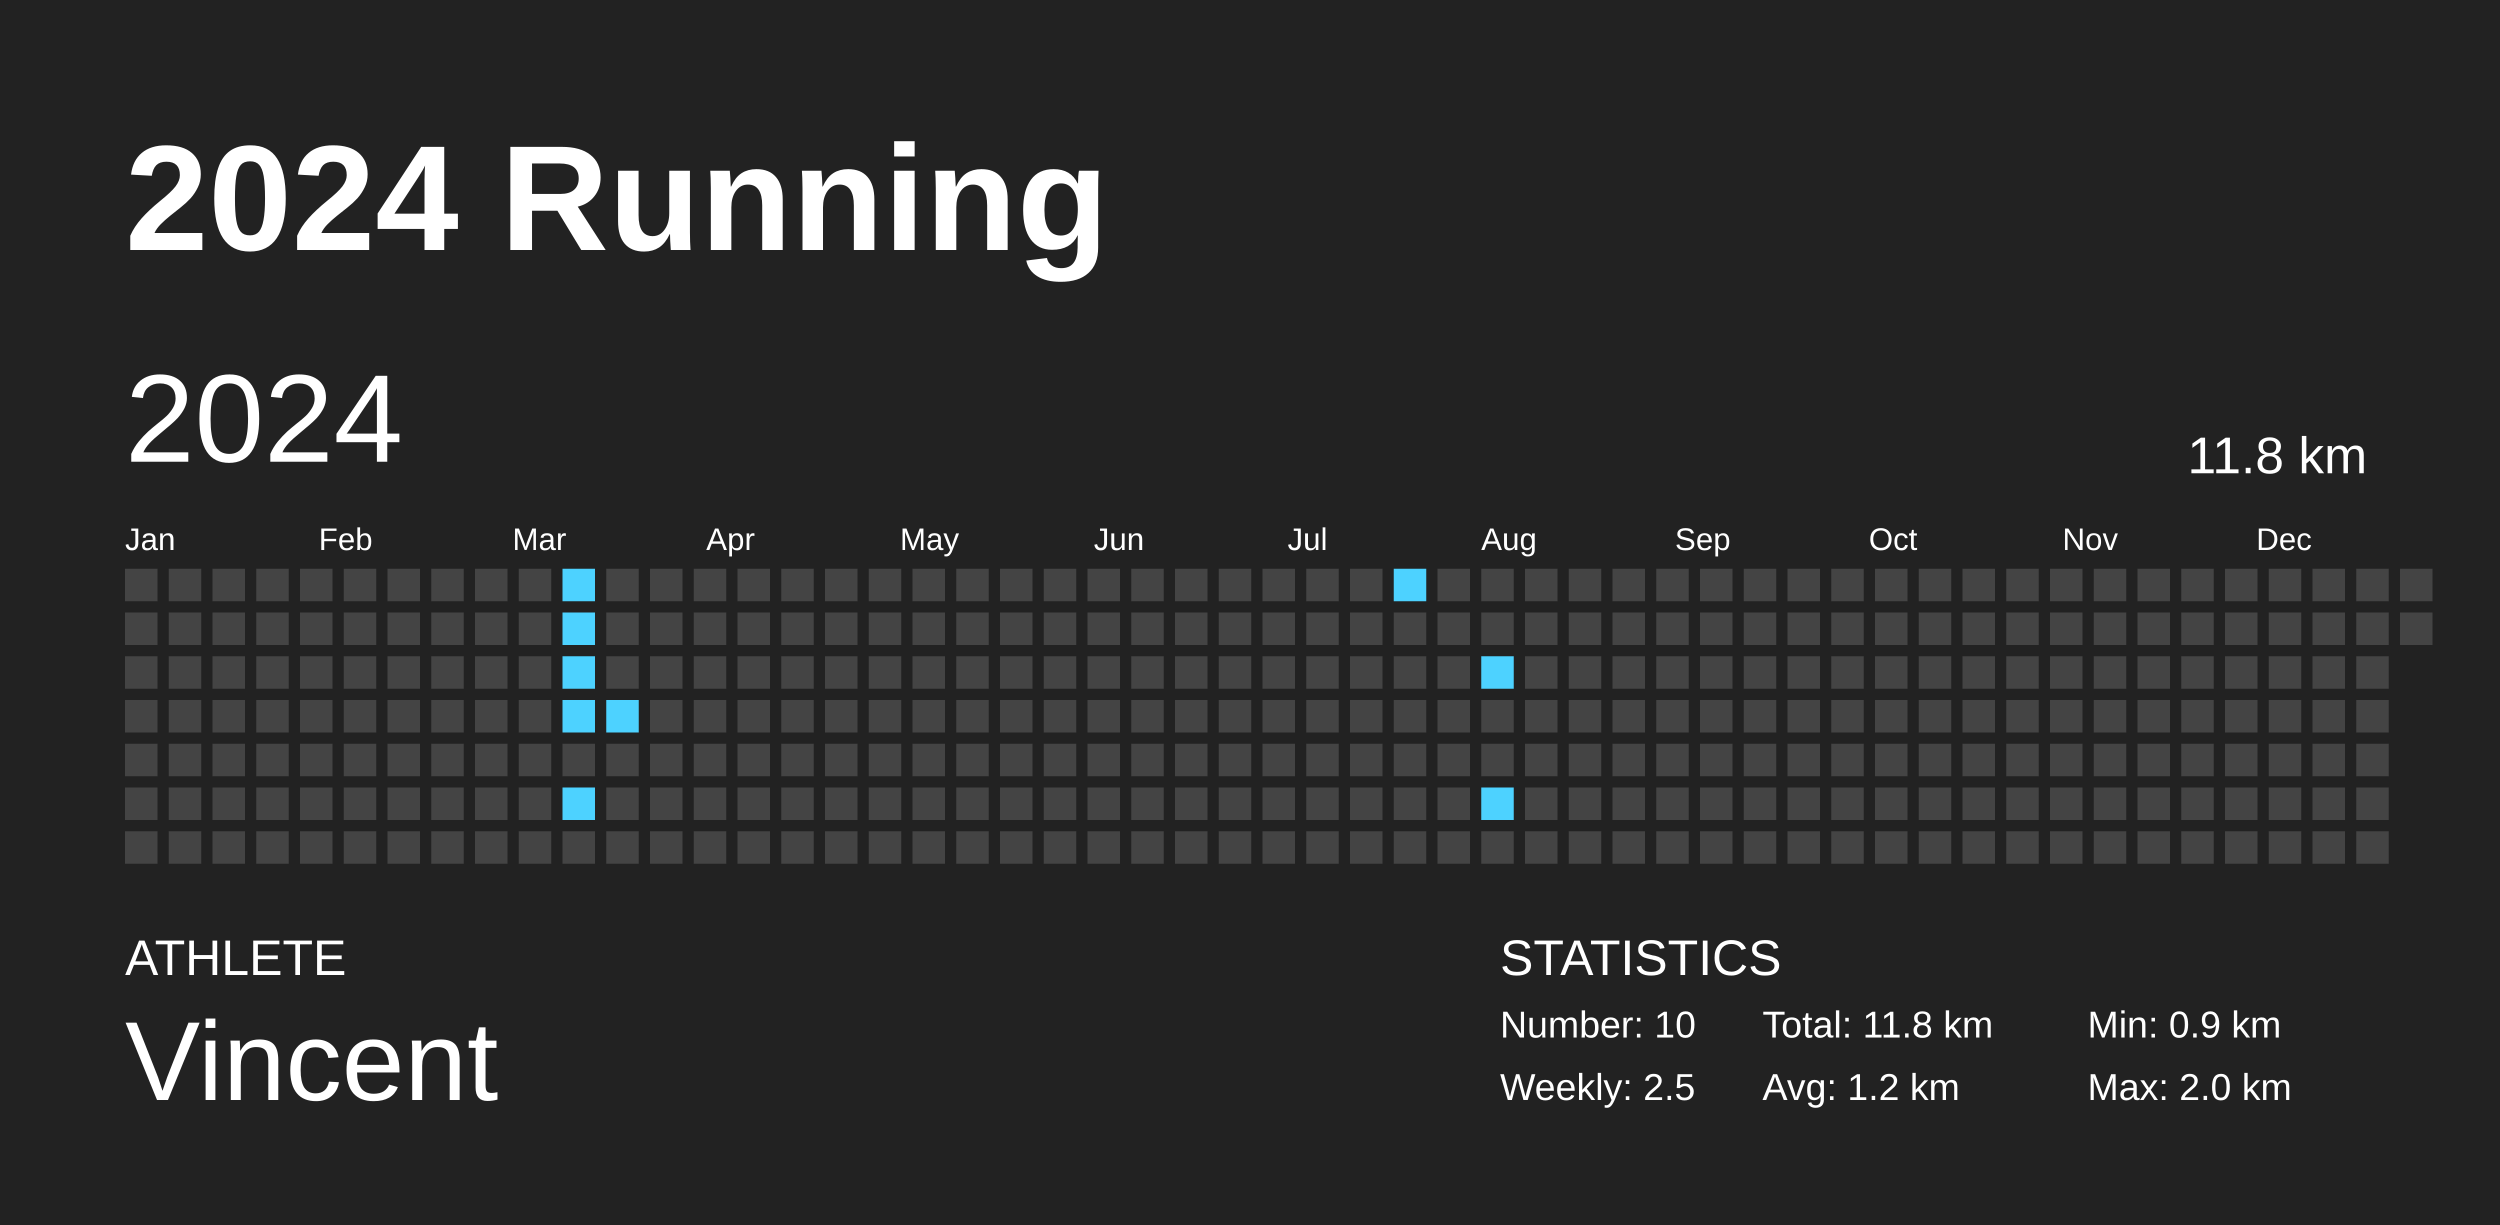
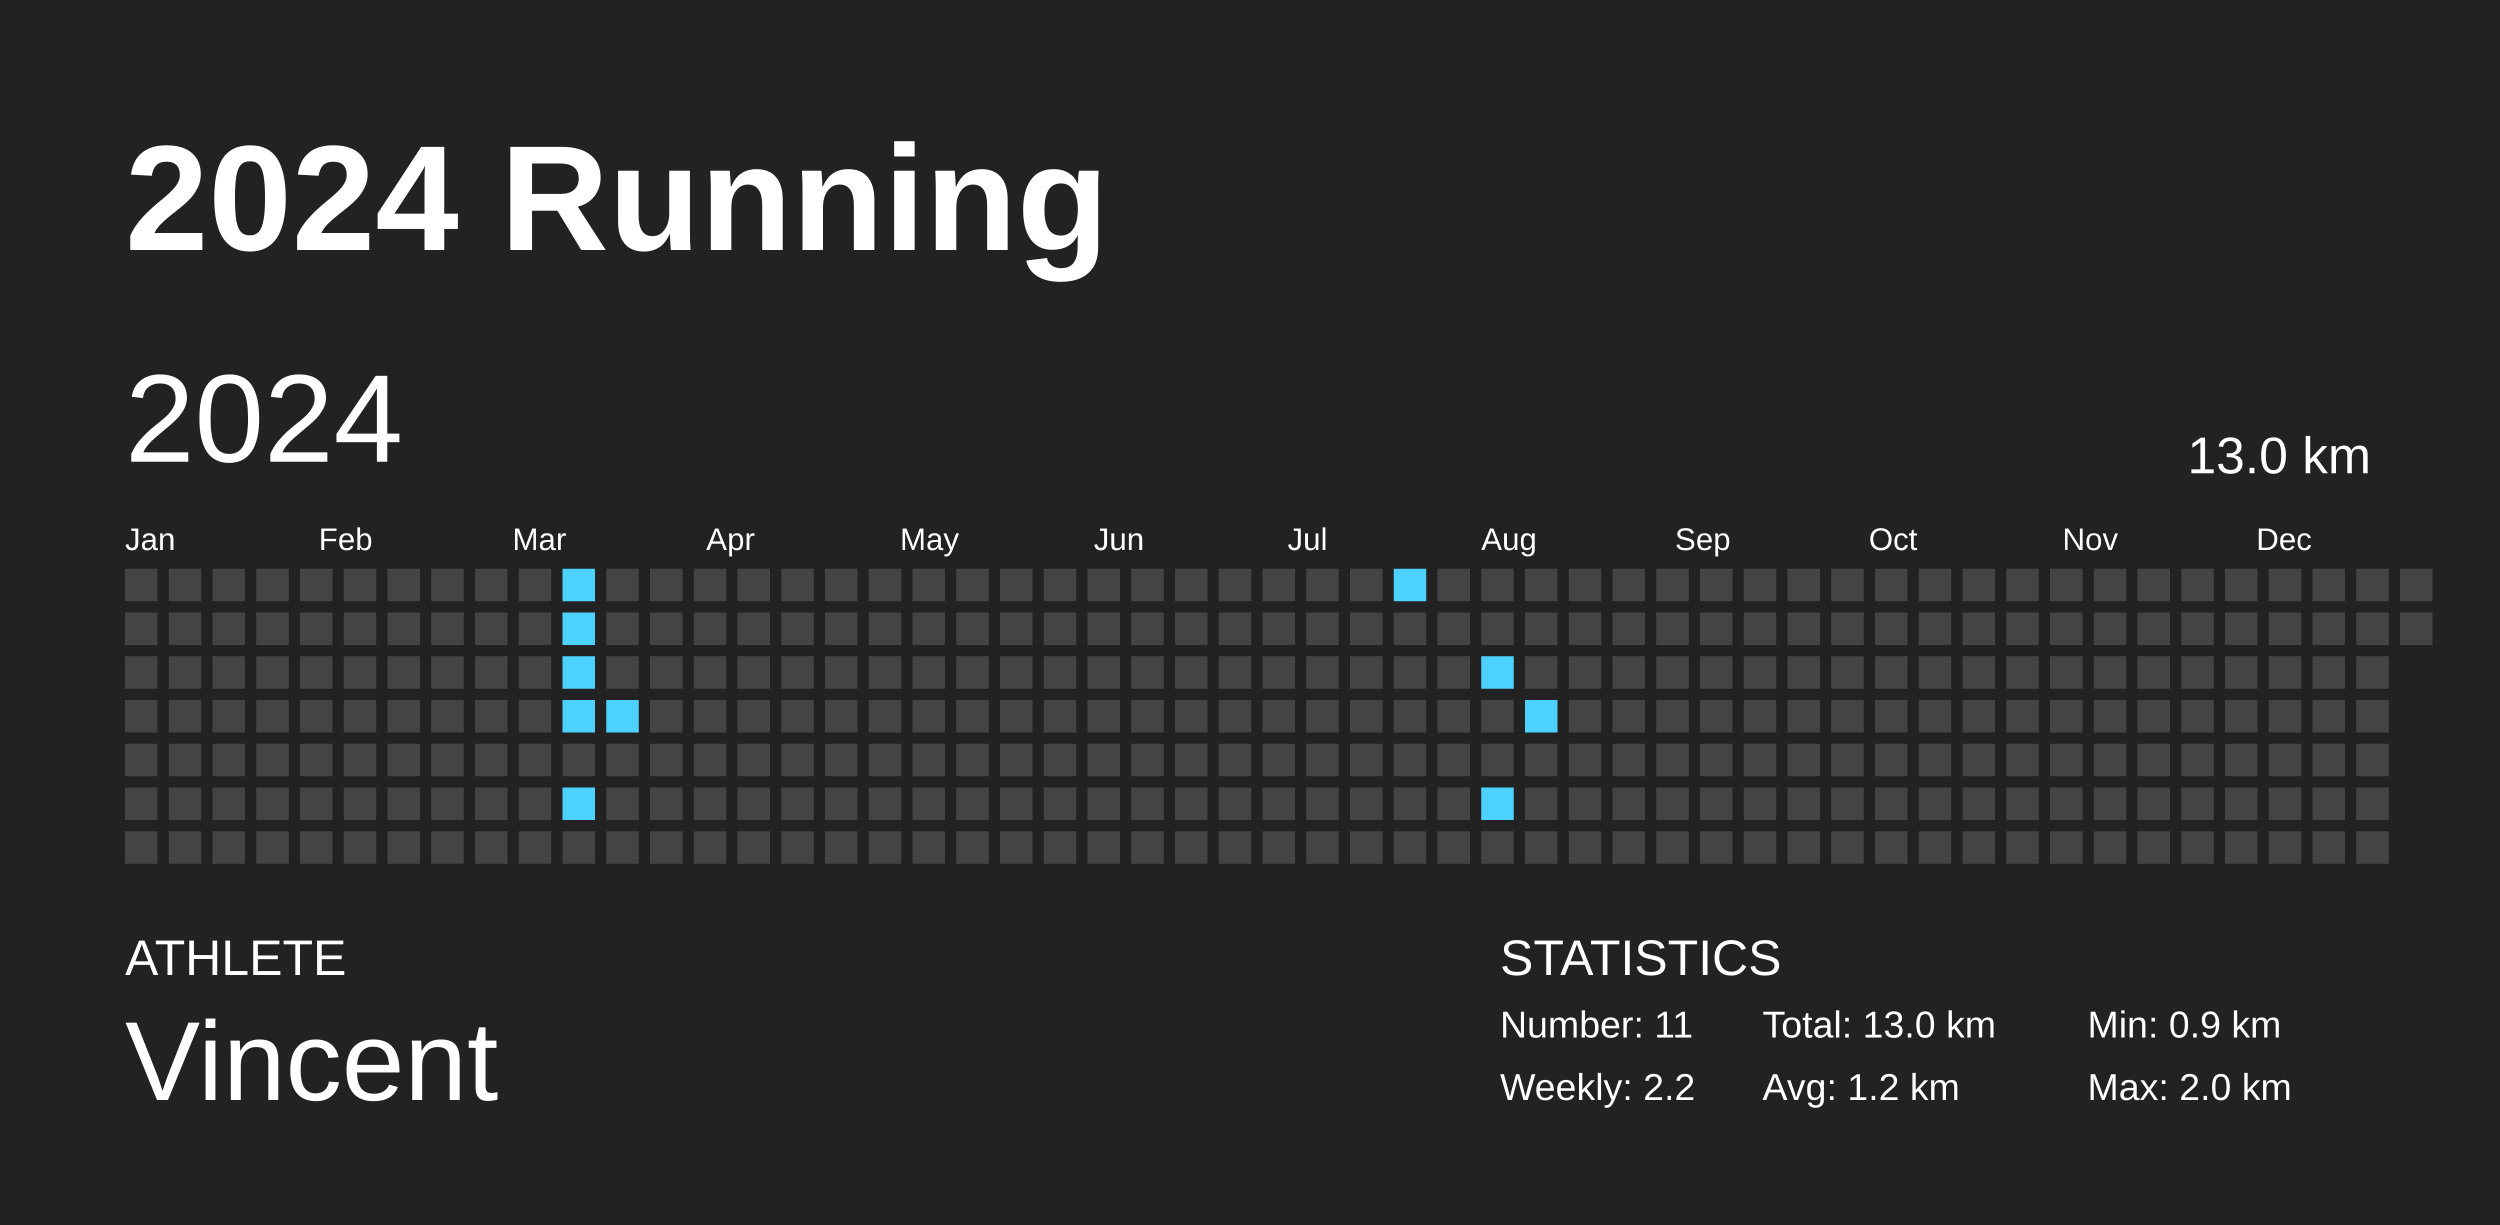
<svg xmlns="http://www.w3.org/2000/svg" baseProfile="full" height="98mm" version="1.1" viewBox="0,0,200,98" width="200mm">
  <defs />
  <rect fill="#222222" height="98" width="200" x="0" y="0" />
  <text fill="#FFFFFF" style="font-size:12px; font-family:Arial; font-weight:bold;" x="10" y="20">2024 Running</text>
  <text fill="#FFFFFF" style="font-size:4px; font-family:Arial" x="10" y="78">ATHLETE</text>
  <text fill="#FFFFFF" style="font-size:9px; font-family:Arial" x="10" y="88">Vincent</text>
  <text fill="#FFFFFF" style="font-size:4px; font-family:Arial" x="120" y="78">STATISTICS</text>
-   <text fill="#FFFFFF" style="font-size:3px; font-family:Arial" x="120" y="83">Number: 10</text>
-   <text fill="#FFFFFF" style="font-size:3px; font-family:Arial" x="120" y="88">Weekly: 2.5</text>
-   <text fill="#FFFFFF" style="font-size:3px; font-family:Arial" x="141" y="83">Total: 11.8 km</text>
+   <text fill="#FFFFFF" style="font-size:3px; font-family:Arial" x="120" y="83">Number: 11</text>
+   <text fill="#FFFFFF" style="font-size:3px; font-family:Arial" x="120" y="88">Weekly: 2.2</text>
+   <text fill="#FFFFFF" style="font-size:3px; font-family:Arial" x="141" y="83">Total: 13.0 km</text>
  <text fill="#FFFFFF" style="font-size:3px; font-family:Arial" x="141" y="88">Avg: 1.2 km</text>
  <text fill="#FFFFFF" style="font-size:3px; font-family:Arial" x="167" y="83">Min: 0.9 km</text>
  <text fill="#FFFFFF" style="font-size:3px; font-family:Arial" x="167" y="88">Max: 2.0 km</text>
  <text dominant-baseline="hanging" fill="#FFFFFF" style="font-size:10.0px; font-family:Arial;" x="10" y="30">2024</text>
-   <text dominant-baseline="hanging" fill="#FFFFFF" style="font-size:4.125px; font-family:Arial;" x="175" y="35">11.8 km</text>
+   <text dominant-baseline="hanging" fill="#FFFFFF" style="font-size:4.125px; font-family:Arial;" x="175" y="35">13.0 km</text>
  <text fill="#FFFFFF" style="font-size:2.5px; font-family:Arial" x="10.0" y="44">Jan</text>
  <text fill="#FFFFFF" style="font-size:2.5px; font-family:Arial" x="25.5" y="44">Feb</text>
  <text fill="#FFFFFF" style="font-size:2.5px; font-family:Arial" x="41.0" y="44">Mar</text>
  <text fill="#FFFFFF" style="font-size:2.5px; font-family:Arial" x="56.5" y="44">Apr</text>
  <text fill="#FFFFFF" style="font-size:2.5px; font-family:Arial" x="72.0" y="44">May</text>
  <text fill="#FFFFFF" style="font-size:2.5px; font-family:Arial" x="87.5" y="44">Jun</text>
  <text fill="#FFFFFF" style="font-size:2.5px; font-family:Arial" x="103.0" y="44">Jul</text>
  <text fill="#FFFFFF" style="font-size:2.5px; font-family:Arial" x="118.5" y="44">Aug</text>
  <text fill="#FFFFFF" style="font-size:2.5px; font-family:Arial" x="134.0" y="44">Sep</text>
  <text fill="#FFFFFF" style="font-size:2.5px; font-family:Arial" x="149.5" y="44">Oct</text>
  <text fill="#FFFFFF" style="font-size:2.5px; font-family:Arial" x="165.0" y="44">Nov</text>
  <text fill="#FFFFFF" style="font-size:2.5px; font-family:Arial" x="180.5" y="44">Dec</text>
  <rect fill="#444444" height="2.6" width="2.6" x="10.0" y="45.5" />
  <rect fill="#444444" height="2.6" width="2.6" x="10.0" y="49.0" />
  <rect fill="#444444" height="2.6" width="2.6" x="10.0" y="52.5" />
  <rect fill="#444444" height="2.6" width="2.6" x="10.0" y="56.0" />
  <rect fill="#444444" height="2.6" width="2.6" x="10.0" y="59.5" />
  <rect fill="#444444" height="2.6" width="2.6" x="10.0" y="63.0" />
  <rect fill="#444444" height="2.6" width="2.6" x="10.0" y="66.5" />
  <rect fill="#444444" height="2.6" width="2.6" x="13.5" y="45.5" />
  <rect fill="#444444" height="2.6" width="2.6" x="13.5" y="49.0" />
  <rect fill="#444444" height="2.6" width="2.6" x="13.5" y="52.5" />
  <rect fill="#444444" height="2.6" width="2.6" x="13.5" y="56.0" />
  <rect fill="#444444" height="2.6" width="2.6" x="13.5" y="59.5" />
  <rect fill="#444444" height="2.6" width="2.6" x="13.5" y="63.0" />
  <rect fill="#444444" height="2.6" width="2.6" x="13.5" y="66.5" />
  <rect fill="#444444" height="2.6" width="2.6" x="17.0" y="45.5" />
  <rect fill="#444444" height="2.6" width="2.6" x="17.0" y="49.0" />
  <rect fill="#444444" height="2.6" width="2.6" x="17.0" y="52.5" />
  <rect fill="#444444" height="2.6" width="2.6" x="17.0" y="56.0" />
  <rect fill="#444444" height="2.6" width="2.6" x="17.0" y="59.5" />
  <rect fill="#444444" height="2.6" width="2.6" x="17.0" y="63.0" />
  <rect fill="#444444" height="2.6" width="2.6" x="17.0" y="66.5" />
  <rect fill="#444444" height="2.6" width="2.6" x="20.5" y="45.5" />
  <rect fill="#444444" height="2.6" width="2.6" x="20.5" y="49.0" />
  <rect fill="#444444" height="2.6" width="2.6" x="20.5" y="52.5" />
  <rect fill="#444444" height="2.6" width="2.6" x="20.5" y="56.0" />
  <rect fill="#444444" height="2.6" width="2.6" x="20.5" y="59.5" />
  <rect fill="#444444" height="2.6" width="2.6" x="20.5" y="63.0" />
  <rect fill="#444444" height="2.6" width="2.6" x="20.5" y="66.5" />
  <rect fill="#444444" height="2.6" width="2.6" x="24.0" y="45.5" />
  <rect fill="#444444" height="2.6" width="2.6" x="24.0" y="49.0" />
  <rect fill="#444444" height="2.6" width="2.6" x="24.0" y="52.5" />
  <rect fill="#444444" height="2.6" width="2.6" x="24.0" y="56.0" />
  <rect fill="#444444" height="2.6" width="2.6" x="24.0" y="59.5" />
  <rect fill="#444444" height="2.6" width="2.6" x="24.0" y="63.0" />
  <rect fill="#444444" height="2.6" width="2.6" x="24.0" y="66.5" />
  <rect fill="#444444" height="2.6" width="2.6" x="27.5" y="45.5" />
  <rect fill="#444444" height="2.6" width="2.6" x="27.5" y="49.0" />
  <rect fill="#444444" height="2.6" width="2.6" x="27.5" y="52.5" />
  <rect fill="#444444" height="2.6" width="2.6" x="27.5" y="56.0" />
  <rect fill="#444444" height="2.6" width="2.6" x="27.5" y="59.5" />
  <rect fill="#444444" height="2.6" width="2.6" x="27.5" y="63.0" />
  <rect fill="#444444" height="2.6" width="2.6" x="27.5" y="66.5" />
  <rect fill="#444444" height="2.6" width="2.6" x="31.0" y="45.5" />
  <rect fill="#444444" height="2.6" width="2.6" x="31.0" y="49.0" />
  <rect fill="#444444" height="2.6" width="2.6" x="31.0" y="52.5" />
  <rect fill="#444444" height="2.6" width="2.6" x="31.0" y="56.0" />
  <rect fill="#444444" height="2.6" width="2.6" x="31.0" y="59.5" />
  <rect fill="#444444" height="2.6" width="2.6" x="31.0" y="63.0" />
  <rect fill="#444444" height="2.6" width="2.6" x="31.0" y="66.5" />
  <rect fill="#444444" height="2.6" width="2.6" x="34.5" y="45.5" />
  <rect fill="#444444" height="2.6" width="2.6" x="34.5" y="49.0" />
  <rect fill="#444444" height="2.6" width="2.6" x="34.5" y="52.5" />
  <rect fill="#444444" height="2.6" width="2.6" x="34.5" y="56.0" />
  <rect fill="#444444" height="2.6" width="2.6" x="34.5" y="59.5" />
  <rect fill="#444444" height="2.6" width="2.6" x="34.5" y="63.0" />
  <rect fill="#444444" height="2.6" width="2.6" x="34.5" y="66.5" />
  <rect fill="#444444" height="2.6" width="2.6" x="38.0" y="45.5" />
  <rect fill="#444444" height="2.6" width="2.6" x="38.0" y="49.0" />
  <rect fill="#444444" height="2.6" width="2.6" x="38.0" y="52.5" />
  <rect fill="#444444" height="2.6" width="2.6" x="38.0" y="56.0" />
  <rect fill="#444444" height="2.6" width="2.6" x="38.0" y="59.5" />
  <rect fill="#444444" height="2.6" width="2.6" x="38.0" y="63.0" />
  <rect fill="#444444" height="2.6" width="2.6" x="38.0" y="66.5" />
  <rect fill="#444444" height="2.6" width="2.6" x="41.5" y="45.5" />
  <rect fill="#444444" height="2.6" width="2.6" x="41.5" y="49.0" />
  <rect fill="#444444" height="2.6" width="2.6" x="41.5" y="52.5" />
  <rect fill="#444444" height="2.6" width="2.6" x="41.5" y="56.0" />
  <rect fill="#444444" height="2.6" width="2.6" x="41.5" y="59.5" />
  <rect fill="#444444" height="2.6" width="2.6" x="41.5" y="63.0" />
  <rect fill="#444444" height="2.6" width="2.6" x="41.5" y="66.5" />
  <rect fill="#4dd2ff" height="2.6" width="2.6" x="45.0" y="45.5" />
  <rect fill="#4dd2ff" height="2.6" width="2.6" x="45.0" y="49.0" />
  <rect fill="#4dd2ff" height="2.6" width="2.6" x="45.0" y="52.5" />
  <rect fill="#4dd2ff" height="2.6" width="2.6" x="45.0" y="56.0" />
  <rect fill="#444444" height="2.6" width="2.6" x="45.0" y="59.5" />
  <rect fill="#4dd2ff" height="2.6" width="2.6" x="45.0" y="63.0" />
  <rect fill="#444444" height="2.6" width="2.6" x="45.0" y="66.5" />
  <rect fill="#444444" height="2.6" width="2.6" x="48.5" y="45.5" />
  <rect fill="#444444" height="2.6" width="2.6" x="48.5" y="49.0" />
  <rect fill="#444444" height="2.6" width="2.6" x="48.5" y="52.5" />
  <rect fill="#4dd2ff" height="2.6" width="2.6" x="48.5" y="56.0" />
  <rect fill="#444444" height="2.6" width="2.6" x="48.5" y="59.5" />
  <rect fill="#444444" height="2.6" width="2.6" x="48.5" y="63.0" />
  <rect fill="#444444" height="2.6" width="2.6" x="48.5" y="66.5" />
  <rect fill="#444444" height="2.6" width="2.6" x="52.0" y="45.5" />
  <rect fill="#444444" height="2.6" width="2.6" x="52.0" y="49.0" />
  <rect fill="#444444" height="2.6" width="2.6" x="52.0" y="52.5" />
  <rect fill="#444444" height="2.6" width="2.6" x="52.0" y="56.0" />
  <rect fill="#444444" height="2.6" width="2.6" x="52.0" y="59.5" />
  <rect fill="#444444" height="2.6" width="2.6" x="52.0" y="63.0" />
  <rect fill="#444444" height="2.6" width="2.6" x="52.0" y="66.5" />
  <rect fill="#444444" height="2.6" width="2.6" x="55.5" y="45.5" />
  <rect fill="#444444" height="2.6" width="2.6" x="55.5" y="49.0" />
  <rect fill="#444444" height="2.6" width="2.6" x="55.5" y="52.5" />
  <rect fill="#444444" height="2.6" width="2.6" x="55.5" y="56.0" />
  <rect fill="#444444" height="2.6" width="2.6" x="55.5" y="59.5" />
  <rect fill="#444444" height="2.6" width="2.6" x="55.5" y="63.0" />
  <rect fill="#444444" height="2.6" width="2.6" x="55.5" y="66.5" />
  <rect fill="#444444" height="2.6" width="2.6" x="59.0" y="45.5" />
  <rect fill="#444444" height="2.6" width="2.6" x="59.0" y="49.0" />
  <rect fill="#444444" height="2.6" width="2.6" x="59.0" y="52.5" />
  <rect fill="#444444" height="2.6" width="2.6" x="59.0" y="56.0" />
  <rect fill="#444444" height="2.6" width="2.6" x="59.0" y="59.5" />
  <rect fill="#444444" height="2.6" width="2.6" x="59.0" y="63.0" />
  <rect fill="#444444" height="2.6" width="2.6" x="59.0" y="66.5" />
  <rect fill="#444444" height="2.6" width="2.6" x="62.5" y="45.5" />
  <rect fill="#444444" height="2.6" width="2.6" x="62.5" y="49.0" />
  <rect fill="#444444" height="2.6" width="2.6" x="62.5" y="52.5" />
  <rect fill="#444444" height="2.6" width="2.6" x="62.5" y="56.0" />
  <rect fill="#444444" height="2.6" width="2.6" x="62.5" y="59.5" />
  <rect fill="#444444" height="2.6" width="2.6" x="62.5" y="63.0" />
  <rect fill="#444444" height="2.6" width="2.6" x="62.5" y="66.5" />
  <rect fill="#444444" height="2.6" width="2.6" x="66.0" y="45.5" />
  <rect fill="#444444" height="2.6" width="2.6" x="66.0" y="49.0" />
  <rect fill="#444444" height="2.6" width="2.6" x="66.0" y="52.5" />
  <rect fill="#444444" height="2.6" width="2.6" x="66.0" y="56.0" />
  <rect fill="#444444" height="2.6" width="2.6" x="66.0" y="59.5" />
  <rect fill="#444444" height="2.6" width="2.6" x="66.0" y="63.0" />
  <rect fill="#444444" height="2.6" width="2.6" x="66.0" y="66.5" />
  <rect fill="#444444" height="2.6" width="2.6" x="69.5" y="45.5" />
  <rect fill="#444444" height="2.6" width="2.6" x="69.5" y="49.0" />
  <rect fill="#444444" height="2.6" width="2.6" x="69.5" y="52.5" />
  <rect fill="#444444" height="2.6" width="2.6" x="69.5" y="56.0" />
  <rect fill="#444444" height="2.6" width="2.6" x="69.5" y="59.5" />
  <rect fill="#444444" height="2.6" width="2.6" x="69.5" y="63.0" />
  <rect fill="#444444" height="2.6" width="2.6" x="69.5" y="66.5" />
  <rect fill="#444444" height="2.6" width="2.6" x="73.0" y="45.5" />
  <rect fill="#444444" height="2.6" width="2.6" x="73.0" y="49.0" />
  <rect fill="#444444" height="2.6" width="2.6" x="73.0" y="52.5" />
  <rect fill="#444444" height="2.6" width="2.6" x="73.0" y="56.0" />
  <rect fill="#444444" height="2.6" width="2.6" x="73.0" y="59.5" />
  <rect fill="#444444" height="2.6" width="2.6" x="73.0" y="63.0" />
  <rect fill="#444444" height="2.6" width="2.6" x="73.0" y="66.5" />
  <rect fill="#444444" height="2.6" width="2.6" x="76.5" y="45.5" />
  <rect fill="#444444" height="2.6" width="2.6" x="76.5" y="49.0" />
  <rect fill="#444444" height="2.6" width="2.6" x="76.5" y="52.5" />
  <rect fill="#444444" height="2.6" width="2.6" x="76.5" y="56.0" />
  <rect fill="#444444" height="2.6" width="2.6" x="76.5" y="59.5" />
  <rect fill="#444444" height="2.6" width="2.6" x="76.5" y="63.0" />
  <rect fill="#444444" height="2.6" width="2.6" x="76.5" y="66.5" />
  <rect fill="#444444" height="2.6" width="2.6" x="80.0" y="45.5" />
  <rect fill="#444444" height="2.6" width="2.6" x="80.0" y="49.0" />
  <rect fill="#444444" height="2.6" width="2.6" x="80.0" y="52.5" />
  <rect fill="#444444" height="2.6" width="2.6" x="80.0" y="56.0" />
  <rect fill="#444444" height="2.6" width="2.6" x="80.0" y="59.5" />
  <rect fill="#444444" height="2.6" width="2.6" x="80.0" y="63.0" />
  <rect fill="#444444" height="2.6" width="2.6" x="80.0" y="66.5" />
  <rect fill="#444444" height="2.6" width="2.6" x="83.5" y="45.5" />
  <rect fill="#444444" height="2.6" width="2.6" x="83.5" y="49.0" />
  <rect fill="#444444" height="2.6" width="2.6" x="83.5" y="52.5" />
  <rect fill="#444444" height="2.6" width="2.6" x="83.5" y="56.0" />
  <rect fill="#444444" height="2.6" width="2.6" x="83.5" y="59.5" />
  <rect fill="#444444" height="2.6" width="2.6" x="83.5" y="63.0" />
  <rect fill="#444444" height="2.6" width="2.6" x="83.5" y="66.5" />
  <rect fill="#444444" height="2.6" width="2.6" x="87.0" y="45.5" />
  <rect fill="#444444" height="2.6" width="2.6" x="87.0" y="49.0" />
  <rect fill="#444444" height="2.6" width="2.6" x="87.0" y="52.5" />
  <rect fill="#444444" height="2.6" width="2.6" x="87.0" y="56.0" />
  <rect fill="#444444" height="2.6" width="2.6" x="87.0" y="59.5" />
  <rect fill="#444444" height="2.6" width="2.6" x="87.0" y="63.0" />
  <rect fill="#444444" height="2.6" width="2.6" x="87.0" y="66.5" />
  <rect fill="#444444" height="2.6" width="2.6" x="90.5" y="45.5" />
  <rect fill="#444444" height="2.6" width="2.6" x="90.5" y="49.0" />
  <rect fill="#444444" height="2.6" width="2.6" x="90.5" y="52.5" />
  <rect fill="#444444" height="2.6" width="2.6" x="90.5" y="56.0" />
  <rect fill="#444444" height="2.6" width="2.6" x="90.5" y="59.5" />
  <rect fill="#444444" height="2.6" width="2.6" x="90.5" y="63.0" />
  <rect fill="#444444" height="2.6" width="2.6" x="90.5" y="66.5" />
  <rect fill="#444444" height="2.6" width="2.6" x="94.0" y="45.5" />
  <rect fill="#444444" height="2.6" width="2.6" x="94.0" y="49.0" />
  <rect fill="#444444" height="2.6" width="2.6" x="94.0" y="52.5" />
  <rect fill="#444444" height="2.6" width="2.6" x="94.0" y="56.0" />
  <rect fill="#444444" height="2.6" width="2.6" x="94.0" y="59.5" />
  <rect fill="#444444" height="2.6" width="2.6" x="94.0" y="63.0" />
  <rect fill="#444444" height="2.6" width="2.6" x="94.0" y="66.5" />
  <rect fill="#444444" height="2.6" width="2.6" x="97.5" y="45.5" />
  <rect fill="#444444" height="2.6" width="2.6" x="97.5" y="49.0" />
  <rect fill="#444444" height="2.6" width="2.6" x="97.5" y="52.5" />
  <rect fill="#444444" height="2.6" width="2.6" x="97.5" y="56.0" />
  <rect fill="#444444" height="2.6" width="2.6" x="97.5" y="59.5" />
  <rect fill="#444444" height="2.6" width="2.6" x="97.5" y="63.0" />
  <rect fill="#444444" height="2.6" width="2.6" x="97.5" y="66.5" />
  <rect fill="#444444" height="2.6" width="2.6" x="101.0" y="45.5" />
  <rect fill="#444444" height="2.6" width="2.6" x="101.0" y="49.0" />
  <rect fill="#444444" height="2.6" width="2.6" x="101.0" y="52.5" />
  <rect fill="#444444" height="2.6" width="2.6" x="101.0" y="56.0" />
  <rect fill="#444444" height="2.6" width="2.6" x="101.0" y="59.5" />
  <rect fill="#444444" height="2.6" width="2.6" x="101.0" y="63.0" />
  <rect fill="#444444" height="2.6" width="2.6" x="101.0" y="66.5" />
  <rect fill="#444444" height="2.6" width="2.6" x="104.5" y="45.5" />
  <rect fill="#444444" height="2.6" width="2.6" x="104.5" y="49.0" />
  <rect fill="#444444" height="2.6" width="2.6" x="104.5" y="52.5" />
  <rect fill="#444444" height="2.6" width="2.6" x="104.5" y="56.0" />
  <rect fill="#444444" height="2.6" width="2.6" x="104.5" y="59.5" />
  <rect fill="#444444" height="2.6" width="2.6" x="104.5" y="63.0" />
  <rect fill="#444444" height="2.6" width="2.6" x="104.5" y="66.5" />
  <rect fill="#444444" height="2.6" width="2.6" x="108.0" y="45.5" />
  <rect fill="#444444" height="2.6" width="2.6" x="108.0" y="49.0" />
  <rect fill="#444444" height="2.6" width="2.6" x="108.0" y="52.5" />
  <rect fill="#444444" height="2.6" width="2.6" x="108.0" y="56.0" />
  <rect fill="#444444" height="2.6" width="2.6" x="108.0" y="59.5" />
  <rect fill="#444444" height="2.6" width="2.6" x="108.0" y="63.0" />
  <rect fill="#444444" height="2.6" width="2.6" x="108.0" y="66.5" />
  <rect fill="#4dd2ff" height="2.6" width="2.6" x="111.5" y="45.5" />
  <rect fill="#444444" height="2.6" width="2.6" x="111.5" y="49.0" />
  <rect fill="#444444" height="2.6" width="2.6" x="111.5" y="52.5" />
  <rect fill="#444444" height="2.6" width="2.6" x="111.5" y="56.0" />
  <rect fill="#444444" height="2.6" width="2.6" x="111.5" y="59.5" />
  <rect fill="#444444" height="2.6" width="2.6" x="111.5" y="63.0" />
  <rect fill="#444444" height="2.6" width="2.6" x="111.5" y="66.5" />
  <rect fill="#444444" height="2.6" width="2.6" x="115.0" y="45.5" />
  <rect fill="#444444" height="2.6" width="2.6" x="115.0" y="49.0" />
  <rect fill="#444444" height="2.6" width="2.6" x="115.0" y="52.5" />
  <rect fill="#444444" height="2.6" width="2.6" x="115.0" y="56.0" />
  <rect fill="#444444" height="2.6" width="2.6" x="115.0" y="59.5" />
  <rect fill="#444444" height="2.6" width="2.6" x="115.0" y="63.0" />
  <rect fill="#444444" height="2.6" width="2.6" x="115.0" y="66.5" />
  <rect fill="#444444" height="2.6" width="2.6" x="118.5" y="45.5" />
  <rect fill="#444444" height="2.6" width="2.6" x="118.5" y="49.0" />
  <rect fill="#4dd2ff" height="2.6" width="2.6" x="118.5" y="52.5" />
  <rect fill="#444444" height="2.6" width="2.6" x="118.5" y="56.0" />
  <rect fill="#444444" height="2.6" width="2.6" x="118.5" y="59.5" />
  <rect fill="#4dd2ff" height="2.6" width="2.6" x="118.5" y="63.0" />
  <rect fill="#444444" height="2.6" width="2.6" x="118.5" y="66.5" />
  <rect fill="#444444" height="2.6" width="2.6" x="122.0" y="45.5" />
  <rect fill="#444444" height="2.6" width="2.6" x="122.0" y="49.0" />
  <rect fill="#444444" height="2.6" width="2.6" x="122.0" y="52.5" />
-   <rect fill="#444444" height="2.6" width="2.6" x="122.0" y="56.0" />
+   <rect fill="#4dd2ff" height="2.6" width="2.6" x="122.0" y="56.0" />
  <rect fill="#444444" height="2.6" width="2.6" x="122.0" y="59.5" />
  <rect fill="#444444" height="2.6" width="2.6" x="122.0" y="63.0" />
  <rect fill="#444444" height="2.6" width="2.6" x="122.0" y="66.5" />
  <rect fill="#444444" height="2.6" width="2.6" x="125.5" y="45.5" />
  <rect fill="#444444" height="2.6" width="2.6" x="125.5" y="49.0" />
  <rect fill="#444444" height="2.6" width="2.6" x="125.5" y="52.5" />
  <rect fill="#444444" height="2.6" width="2.6" x="125.5" y="56.0" />
  <rect fill="#444444" height="2.6" width="2.6" x="125.5" y="59.5" />
  <rect fill="#444444" height="2.6" width="2.6" x="125.5" y="63.0" />
  <rect fill="#444444" height="2.6" width="2.6" x="125.5" y="66.5" />
  <rect fill="#444444" height="2.6" width="2.6" x="129.0" y="45.5" />
  <rect fill="#444444" height="2.6" width="2.6" x="129.0" y="49.0" />
  <rect fill="#444444" height="2.6" width="2.6" x="129.0" y="52.5" />
  <rect fill="#444444" height="2.6" width="2.6" x="129.0" y="56.0" />
  <rect fill="#444444" height="2.6" width="2.6" x="129.0" y="59.5" />
  <rect fill="#444444" height="2.6" width="2.6" x="129.0" y="63.0" />
  <rect fill="#444444" height="2.6" width="2.6" x="129.0" y="66.5" />
  <rect fill="#444444" height="2.6" width="2.6" x="132.5" y="45.5" />
  <rect fill="#444444" height="2.6" width="2.6" x="132.5" y="49.0" />
  <rect fill="#444444" height="2.6" width="2.6" x="132.5" y="52.5" />
  <rect fill="#444444" height="2.6" width="2.6" x="132.5" y="56.0" />
  <rect fill="#444444" height="2.6" width="2.6" x="132.5" y="59.5" />
  <rect fill="#444444" height="2.6" width="2.6" x="132.5" y="63.0" />
  <rect fill="#444444" height="2.6" width="2.6" x="132.5" y="66.5" />
  <rect fill="#444444" height="2.6" width="2.6" x="136.0" y="45.5" />
  <rect fill="#444444" height="2.6" width="2.6" x="136.0" y="49.0" />
  <rect fill="#444444" height="2.6" width="2.6" x="136.0" y="52.5" />
  <rect fill="#444444" height="2.6" width="2.6" x="136.0" y="56.0" />
  <rect fill="#444444" height="2.6" width="2.6" x="136.0" y="59.5" />
  <rect fill="#444444" height="2.6" width="2.6" x="136.0" y="63.0" />
  <rect fill="#444444" height="2.6" width="2.6" x="136.0" y="66.5" />
  <rect fill="#444444" height="2.6" width="2.6" x="139.5" y="45.5" />
  <rect fill="#444444" height="2.6" width="2.6" x="139.5" y="49.0" />
  <rect fill="#444444" height="2.6" width="2.6" x="139.5" y="52.5" />
  <rect fill="#444444" height="2.6" width="2.6" x="139.5" y="56.0" />
  <rect fill="#444444" height="2.6" width="2.6" x="139.5" y="59.5" />
  <rect fill="#444444" height="2.6" width="2.6" x="139.5" y="63.0" />
  <rect fill="#444444" height="2.6" width="2.6" x="139.5" y="66.5" />
  <rect fill="#444444" height="2.6" width="2.6" x="143.0" y="45.5" />
  <rect fill="#444444" height="2.6" width="2.6" x="143.0" y="49.0" />
  <rect fill="#444444" height="2.6" width="2.6" x="143.0" y="52.5" />
  <rect fill="#444444" height="2.6" width="2.6" x="143.0" y="56.0" />
  <rect fill="#444444" height="2.6" width="2.6" x="143.0" y="59.5" />
  <rect fill="#444444" height="2.6" width="2.6" x="143.0" y="63.0" />
  <rect fill="#444444" height="2.6" width="2.6" x="143.0" y="66.5" />
  <rect fill="#444444" height="2.6" width="2.6" x="146.5" y="45.5" />
  <rect fill="#444444" height="2.6" width="2.6" x="146.5" y="49.0" />
  <rect fill="#444444" height="2.6" width="2.6" x="146.5" y="52.5" />
  <rect fill="#444444" height="2.6" width="2.6" x="146.5" y="56.0" />
  <rect fill="#444444" height="2.6" width="2.6" x="146.5" y="59.5" />
  <rect fill="#444444" height="2.6" width="2.6" x="146.5" y="63.0" />
  <rect fill="#444444" height="2.6" width="2.6" x="146.5" y="66.5" />
  <rect fill="#444444" height="2.6" width="2.6" x="150.0" y="45.5" />
  <rect fill="#444444" height="2.6" width="2.6" x="150.0" y="49.0" />
  <rect fill="#444444" height="2.6" width="2.6" x="150.0" y="52.5" />
  <rect fill="#444444" height="2.6" width="2.6" x="150.0" y="56.0" />
  <rect fill="#444444" height="2.6" width="2.6" x="150.0" y="59.5" />
  <rect fill="#444444" height="2.6" width="2.6" x="150.0" y="63.0" />
  <rect fill="#444444" height="2.6" width="2.6" x="150.0" y="66.5" />
  <rect fill="#444444" height="2.6" width="2.6" x="153.5" y="45.5" />
  <rect fill="#444444" height="2.6" width="2.6" x="153.5" y="49.0" />
  <rect fill="#444444" height="2.6" width="2.6" x="153.5" y="52.5" />
  <rect fill="#444444" height="2.6" width="2.6" x="153.5" y="56.0" />
  <rect fill="#444444" height="2.6" width="2.6" x="153.5" y="59.5" />
  <rect fill="#444444" height="2.6" width="2.6" x="153.5" y="63.0" />
  <rect fill="#444444" height="2.6" width="2.6" x="153.5" y="66.5" />
  <rect fill="#444444" height="2.6" width="2.6" x="157.0" y="45.5" />
  <rect fill="#444444" height="2.6" width="2.6" x="157.0" y="49.0" />
  <rect fill="#444444" height="2.6" width="2.6" x="157.0" y="52.5" />
  <rect fill="#444444" height="2.6" width="2.6" x="157.0" y="56.0" />
  <rect fill="#444444" height="2.6" width="2.6" x="157.0" y="59.5" />
  <rect fill="#444444" height="2.6" width="2.6" x="157.0" y="63.0" />
  <rect fill="#444444" height="2.6" width="2.6" x="157.0" y="66.5" />
  <rect fill="#444444" height="2.6" width="2.6" x="160.5" y="45.5" />
  <rect fill="#444444" height="2.6" width="2.6" x="160.5" y="49.0" />
  <rect fill="#444444" height="2.6" width="2.6" x="160.5" y="52.5" />
  <rect fill="#444444" height="2.6" width="2.6" x="160.5" y="56.0" />
  <rect fill="#444444" height="2.6" width="2.6" x="160.5" y="59.5" />
  <rect fill="#444444" height="2.6" width="2.6" x="160.5" y="63.0" />
  <rect fill="#444444" height="2.6" width="2.6" x="160.5" y="66.5" />
  <rect fill="#444444" height="2.6" width="2.6" x="164.0" y="45.5" />
  <rect fill="#444444" height="2.6" width="2.6" x="164.0" y="49.0" />
  <rect fill="#444444" height="2.6" width="2.6" x="164.0" y="52.5" />
  <rect fill="#444444" height="2.6" width="2.6" x="164.0" y="56.0" />
  <rect fill="#444444" height="2.6" width="2.6" x="164.0" y="59.5" />
  <rect fill="#444444" height="2.6" width="2.6" x="164.0" y="63.0" />
  <rect fill="#444444" height="2.6" width="2.6" x="164.0" y="66.5" />
  <rect fill="#444444" height="2.6" width="2.6" x="167.5" y="45.5" />
  <rect fill="#444444" height="2.6" width="2.6" x="167.5" y="49.0" />
  <rect fill="#444444" height="2.6" width="2.6" x="167.5" y="52.5" />
  <rect fill="#444444" height="2.6" width="2.6" x="167.5" y="56.0" />
  <rect fill="#444444" height="2.6" width="2.6" x="167.5" y="59.5" />
  <rect fill="#444444" height="2.6" width="2.6" x="167.5" y="63.0" />
  <rect fill="#444444" height="2.6" width="2.6" x="167.5" y="66.5" />
  <rect fill="#444444" height="2.6" width="2.6" x="171.0" y="45.5" />
  <rect fill="#444444" height="2.6" width="2.6" x="171.0" y="49.0" />
  <rect fill="#444444" height="2.6" width="2.6" x="171.0" y="52.5" />
  <rect fill="#444444" height="2.6" width="2.6" x="171.0" y="56.0" />
  <rect fill="#444444" height="2.6" width="2.6" x="171.0" y="59.5" />
  <rect fill="#444444" height="2.6" width="2.6" x="171.0" y="63.0" />
  <rect fill="#444444" height="2.6" width="2.6" x="171.0" y="66.5" />
  <rect fill="#444444" height="2.6" width="2.6" x="174.5" y="45.5" />
  <rect fill="#444444" height="2.6" width="2.6" x="174.5" y="49.0" />
  <rect fill="#444444" height="2.6" width="2.6" x="174.5" y="52.5" />
  <rect fill="#444444" height="2.6" width="2.6" x="174.5" y="56.0" />
  <rect fill="#444444" height="2.6" width="2.6" x="174.5" y="59.5" />
  <rect fill="#444444" height="2.6" width="2.6" x="174.5" y="63.0" />
  <rect fill="#444444" height="2.6" width="2.6" x="174.5" y="66.5" />
  <rect fill="#444444" height="2.6" width="2.6" x="178.0" y="45.5" />
  <rect fill="#444444" height="2.6" width="2.6" x="178.0" y="49.0" />
  <rect fill="#444444" height="2.6" width="2.6" x="178.0" y="52.5" />
  <rect fill="#444444" height="2.6" width="2.6" x="178.0" y="56.0" />
  <rect fill="#444444" height="2.6" width="2.6" x="178.0" y="59.5" />
  <rect fill="#444444" height="2.6" width="2.6" x="178.0" y="63.0" />
  <rect fill="#444444" height="2.6" width="2.6" x="178.0" y="66.5" />
  <rect fill="#444444" height="2.6" width="2.6" x="181.5" y="45.5" />
  <rect fill="#444444" height="2.6" width="2.6" x="181.5" y="49.0" />
  <rect fill="#444444" height="2.6" width="2.6" x="181.5" y="52.5" />
  <rect fill="#444444" height="2.6" width="2.6" x="181.5" y="56.0" />
  <rect fill="#444444" height="2.6" width="2.6" x="181.5" y="59.5" />
  <rect fill="#444444" height="2.6" width="2.6" x="181.5" y="63.0" />
  <rect fill="#444444" height="2.6" width="2.6" x="181.5" y="66.5" />
  <rect fill="#444444" height="2.6" width="2.6" x="185.0" y="45.5" />
  <rect fill="#444444" height="2.6" width="2.6" x="185.0" y="49.0" />
  <rect fill="#444444" height="2.6" width="2.6" x="185.0" y="52.5" />
  <rect fill="#444444" height="2.6" width="2.6" x="185.0" y="56.0" />
  <rect fill="#444444" height="2.6" width="2.6" x="185.0" y="59.5" />
  <rect fill="#444444" height="2.6" width="2.6" x="185.0" y="63.0" />
  <rect fill="#444444" height="2.6" width="2.6" x="185.0" y="66.5" />
  <rect fill="#444444" height="2.6" width="2.6" x="188.5" y="45.5" />
  <rect fill="#444444" height="2.6" width="2.6" x="188.5" y="49.0" />
  <rect fill="#444444" height="2.6" width="2.6" x="188.5" y="52.5" />
  <rect fill="#444444" height="2.6" width="2.6" x="188.5" y="56.0" />
  <rect fill="#444444" height="2.6" width="2.6" x="188.5" y="59.5" />
  <rect fill="#444444" height="2.6" width="2.6" x="188.5" y="63.0" />
  <rect fill="#444444" height="2.6" width="2.6" x="188.5" y="66.5" />
  <rect fill="#444444" height="2.6" width="2.6" x="192.0" y="45.5" />
  <rect fill="#444444" height="2.6" width="2.6" x="192.0" y="49.0" />
</svg>
